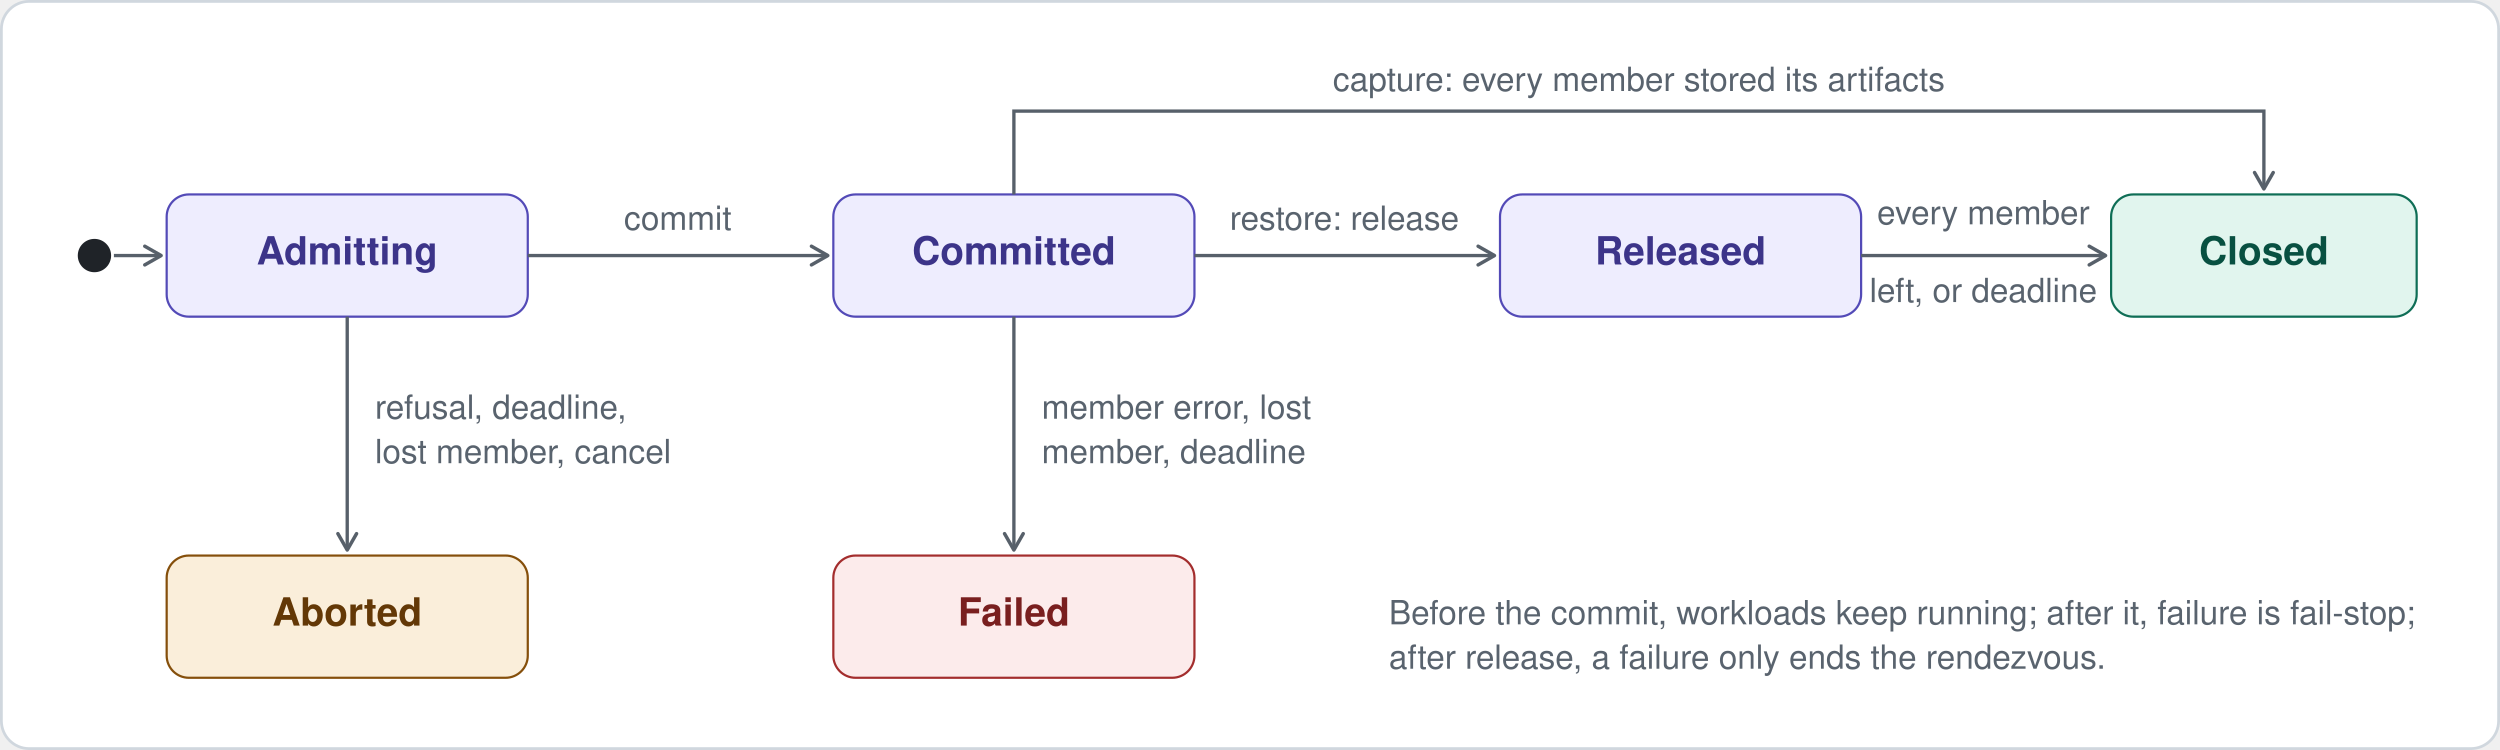
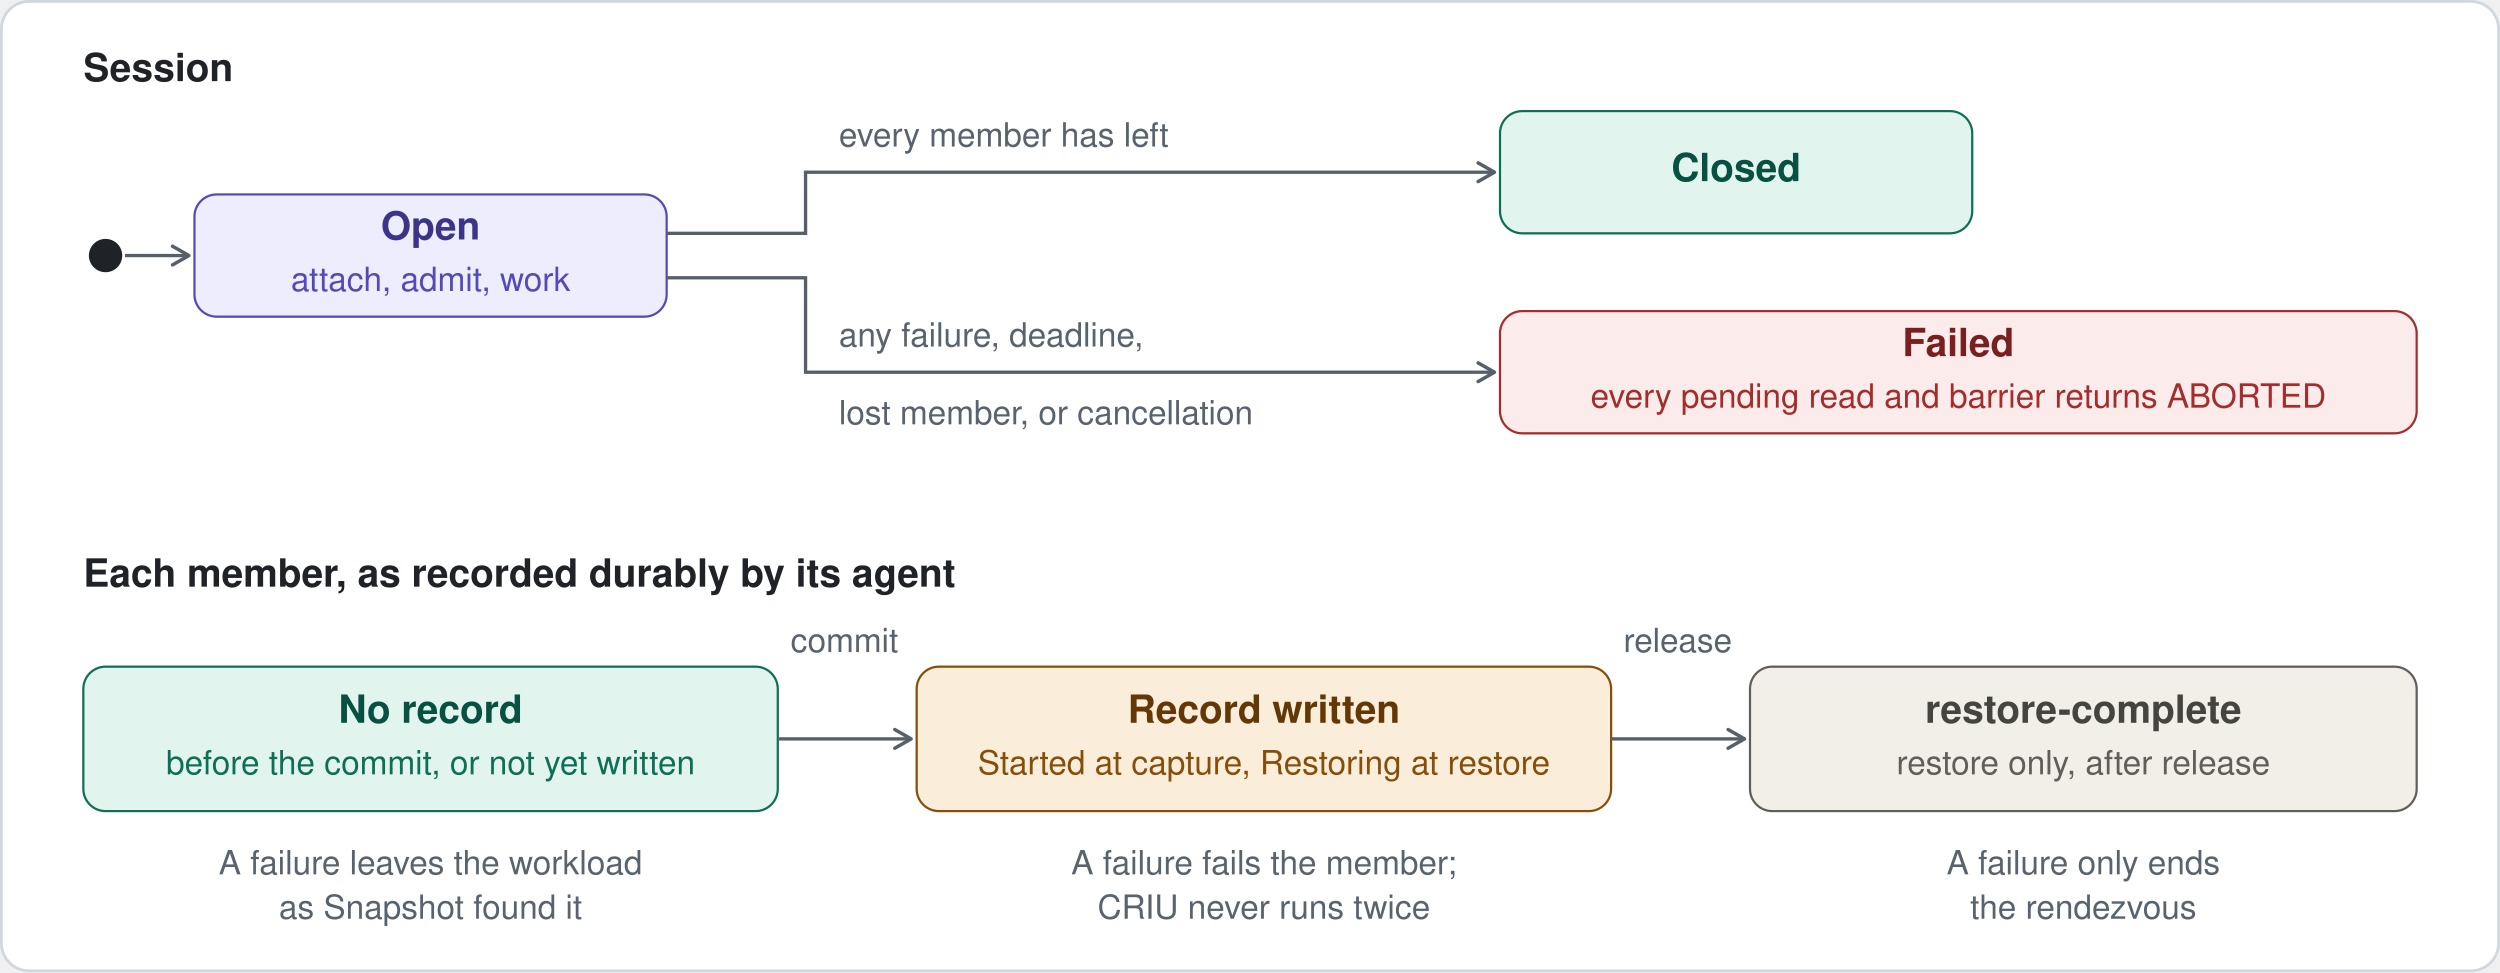
- <svg xmlns="http://www.w3.org/2000/svg" width="900" height="270" viewBox="0 0 900 270" role="img" aria-labelledby="title desc">
+ <svg xmlns="http://www.w3.org/2000/svg" width="900" height="350" viewBox="0 0 900 350" role="img" aria-labelledby="title desc">
  <style>
text{font-family:Helvetica,Arial,"Liberation Sans",sans-serif}
.bg{fill:#ffffff;stroke:#d0d7de}
.tx{fill:#1f2328}.tm{fill:#59636e}
.life{stroke:#c3c9d0}.arw{stroke:#57606a}.arwp{stroke:#7F77DD}
.ahp{stroke:#57606a;fill:none}.ahpp{stroke:#7F77DD;fill:none}
.frm{stroke:#9aa3ad;fill:none}.tag{fill:#f6f8fa;stroke:#9aa3ad}.tagt{fill:#424a53}
.note{fill:#f6f8fa;stroke:#c3c9d0}.notet{fill:#424a53}
.rnd{fill:#E1F5EE;fill-opacity:.55;stroke:#5DCAA5}.rndtag{fill:#E1F5EE;stroke:#1D9E75}.rndt{fill:#085041}
.cont{fill:none;stroke:#9aa3ad}.neutral{fill:#f6f8fa;stroke:#9aa3ad}
.k-p{fill:#EEEDFE;stroke:#534AB7}.k-p-t{fill:#3C3489}.k-p-s{fill:#534AB7}
.k-t{fill:#E1F5EE;stroke:#0F6E56}.k-t-t{fill:#085041}.k-t-s{fill:#0F6E56}
.k-g{fill:#F1EFE8;stroke:#5F5E5A}.k-g-t{fill:#444441}.k-g-s{fill:#5F5E5A}
.k-a{fill:#FAEEDA;stroke:#854F0B}.k-a-t{fill:#633806}.k-a-s{fill:#854F0B}
.k-r{fill:#FCEBEB;stroke:#A32D2D}.k-r-t{fill:#791F1F}.k-r-s{fill:#A32D2D}
.dot{fill:#1f2328}
@media (prefers-color-scheme: dark){
.bg{fill:#0d1117;stroke:#30363d}
.tx{fill:#e6edf3}.tm{fill:#9198a1}
.life{stroke:#3d444d}.arw{stroke:#9198a1}.ahp{stroke:#9198a1}
.frm{stroke:#57606a}.tag{fill:#151b23;stroke:#57606a}.tagt{fill:#d1d7e0}
.note{fill:#151b23;stroke:#3d444d}.notet{fill:#d1d7e0}
.rnd{fill:#085041;fill-opacity:.35;stroke:#1D9E75}.rndtag{fill:#085041;stroke:#5DCAA5}.rndt{fill:#E1F5EE}
.cont{stroke:#57606a}.neutral{fill:#151b23;stroke:#57606a}
.k-p{fill:#3C3489;stroke:#AFA9EC}.k-p-t{fill:#EEEDFE}.k-p-s{fill:#CECBF6}
.k-t{fill:#085041;stroke:#5DCAA5}.k-t-t{fill:#E1F5EE}.k-t-s{fill:#9FE1CB}
.k-g{fill:#444441;stroke:#B4B2A9}.k-g-t{fill:#F1EFE8}.k-g-s{fill:#D3D1C7}
.k-a{fill:#633806;stroke:#EF9F27}.k-a-t{fill:#FAEEDA}.k-a-s{fill:#FAC775}
.k-r{fill:#791F1F;stroke:#F09595}.k-r-t{fill:#FCEBEB}.k-r-s{fill:#F7C1C1}
.dot{fill:#e6edf3}
}
</style>
  <defs>
    <marker id="ah" viewBox="0 0 10 10" refX="8.5" refY="5" markerWidth="7" markerHeight="7" orient="auto-start-reverse">
      <path class="ahp" d="M1.5 1L8.5 5L1.5 9" stroke-width="1.5" stroke-linecap="round" stroke-linejoin="round" />
    </marker>
    <marker id="ahP" viewBox="0 0 10 10" refX="8.5" refY="5" markerWidth="7" markerHeight="7" orient="auto-start-reverse">
      <path class="ahpp" d="M1.5 1L8.5 5L1.5 9" stroke-width="1.5" stroke-linecap="round" stroke-linejoin="round" />
    </marker>
  </defs>
-   <rect class="bg" x="0.5" y="0.5" width="899" height="269" rx="10" />
-   <circle class="dot" cx="34" cy="92" r="6" />
-   <line class="arw" x1="41.0" y1="92.0" x2="58.0" y2="92.0" stroke-width="1.2" marker-end="url(#ah)" />
-   <rect class="k-p" x="60.0" y="70.0" width="130.0" height="44.0" rx="8" stroke-width="0.8" />
-   <text x="125.0" y="92.0" class="k-p-t" font-size="14" font-weight="700" text-anchor="middle" dominant-baseline="central">Admitting</text>
-   <rect class="k-p" x="300.0" y="70.0" width="130.0" height="44.0" rx="8" stroke-width="0.8" />
-   <text x="365.0" y="92.0" class="k-p-t" font-size="14" font-weight="700" text-anchor="middle" dominant-baseline="central">Committed</text>
-   <rect class="k-p" x="540.0" y="70.0" width="130.0" height="44.0" rx="8" stroke-width="0.8" />
-   <text x="605.0" y="92.0" class="k-p-t" font-size="14" font-weight="700" text-anchor="middle" dominant-baseline="central">Released</text>
-   <rect class="k-t" x="760.0" y="70.0" width="110.0" height="44.0" rx="8" stroke-width="0.8" />
-   <text x="815.0" y="92.0" class="k-t-t" font-size="14" font-weight="700" text-anchor="middle" dominant-baseline="central">Closed</text>
-   <rect class="k-a" x="60.0" y="200.0" width="130.0" height="44.0" rx="8" stroke-width="0.8" />
-   <text x="125.0" y="222.0" class="k-a-t" font-size="14" font-weight="700" text-anchor="middle" dominant-baseline="central">Aborted</text>
-   <rect class="k-r" x="300.0" y="200.0" width="130.0" height="44.0" rx="8" stroke-width="0.8" />
-   <text x="365.0" y="222.0" class="k-r-t" font-size="14" font-weight="700" text-anchor="middle" dominant-baseline="central">Failed</text>
-   <line class="arw" x1="190.0" y1="92.0" x2="298.0" y2="92.0" stroke-width="1.2" marker-end="url(#ah)" />
-   <text x="244.0" y="80.0" class="tm" font-size="12" font-weight="400" text-anchor="middle" dominant-baseline="central">commit</text>
-   <line class="arw" x1="430.0" y1="92.0" x2="538.0" y2="92.0" stroke-width="1.2" marker-end="url(#ah)" />
-   <text x="484.0" y="80.0" class="tm" font-size="12" font-weight="400" text-anchor="middle" dominant-baseline="central">restore: release</text>
-   <line class="arw" x1="670.0" y1="92.0" x2="758.0" y2="92.0" stroke-width="1.2" marker-end="url(#ah)" />
-   <text x="714.0" y="78.0" class="tm" font-size="12" font-weight="400" text-anchor="middle" dominant-baseline="central">every member</text>
-   <text x="714.0" y="106.0" class="tm" font-size="12" font-weight="400" text-anchor="middle" dominant-baseline="central">left, or deadline</text>
-   <path class="arw" d="M365 70 L365 40 L815 40 L815 68" fill="none" stroke-width="1.2" marker-end="url(#ah)" />
-   <text x="590.0" y="30.0" class="tm" font-size="12" font-weight="400" text-anchor="middle" dominant-baseline="central">capture: every member stored its artifacts</text>
-   <line class="arw" x1="125.0" y1="114.0" x2="125.0" y2="198.0" stroke-width="1.2" marker-end="url(#ah)" />
-   <text x="135.0" y="148.0" class="tm" font-size="12" font-weight="400" text-anchor="start" dominant-baseline="central">refusal, deadline,</text>
-   <text x="135.0" y="164.0" class="tm" font-size="12" font-weight="400" text-anchor="start" dominant-baseline="central">lost member, cancel</text>
-   <line class="arw" x1="365.0" y1="114.0" x2="365.0" y2="198.0" stroke-width="1.2" marker-end="url(#ah)" />
-   <text x="375.0" y="148.0" class="tm" font-size="12" font-weight="400" text-anchor="start" dominant-baseline="central">member error, lost</text>
-   <text x="375.0" y="164.0" class="tm" font-size="12" font-weight="400" text-anchor="start" dominant-baseline="central">member, deadline</text>
-   <text x="500.0" y="222.0" class="tm" font-size="12" font-weight="400" text-anchor="start" dominant-baseline="central">Before the commit, workloads keep running; after it, failure is fail-stop;</text>
-   <text x="500.0" y="238.0" class="tm" font-size="12" font-weight="400" text-anchor="start" dominant-baseline="central">after release, a failure only ends the rendezvous.</text>
+   <rect class="bg" x="0.5" y="0.5" width="899" height="349" rx="10" />
+   <text x="30.0" y="26.0" class="tx" font-size="14" font-weight="700" text-anchor="start" dominant-baseline="central">Session</text>
+   <circle class="dot" cx="38" cy="92" r="6" />
+   <line class="arw" x1="45.0" y1="92.0" x2="68.0" y2="92.0" stroke-width="1.2" marker-end="url(#ah)" />
+   <rect class="k-p" x="70.0" y="70.0" width="170.0" height="44.0" rx="8" stroke-width="0.8" />
+   <text x="155.0" y="83.0" class="k-p-t" font-size="14" font-weight="700" text-anchor="middle" dominant-baseline="central">Open</text>
+   <text x="155.0" y="102.0" class="k-p-s" font-size="12" font-weight="400" text-anchor="middle" dominant-baseline="central">attach, admit, work</text>
+   <rect class="k-t" x="540.0" y="40.0" width="170.0" height="44.0" rx="8" stroke-width="0.8" />
+   <text x="625.0" y="62.0" class="k-t-t" font-size="14" font-weight="700" text-anchor="middle" dominant-baseline="central">Closed</text>
+   <rect class="k-r" x="540.0" y="112.0" width="330.0" height="44.0" rx="8" stroke-width="0.8" />
+   <text x="705.0" y="125.0" class="k-r-t" font-size="14" font-weight="700" text-anchor="middle" dominant-baseline="central">Failed</text>
+   <text x="705.0" y="144.0" class="k-r-s" font-size="12" font-weight="400" text-anchor="middle" dominant-baseline="central">every pending read and barrier returns ABORTED</text>
+   <path class="arw" d="M240 84 L290 84 L290 62 L538 62" fill="none" stroke-width="1.2" marker-end="url(#ah)" />
+   <text x="302.0" y="50.0" class="tm" font-size="12" font-weight="400" text-anchor="start" dominant-baseline="central">every member has left</text>
+   <path class="arw" d="M240 100 L290 100 L290 134 L538 134" fill="none" stroke-width="1.2" marker-end="url(#ah)" />
+   <text x="302.0" y="122.0" class="tm" font-size="12" font-weight="400" text-anchor="start" dominant-baseline="central">any failure, deadline,</text>
+   <text x="302.0" y="150.0" class="tm" font-size="12" font-weight="400" text-anchor="start" dominant-baseline="central">lost member, or cancellation</text>
+   <text x="30.0" y="208.0" class="tx" font-size="14" font-weight="700" text-anchor="start" dominant-baseline="central">Each member, as recorded durably by its agent</text>
+   <rect class="k-t" x="30.0" y="240.0" width="250.0" height="52.0" rx="8" stroke-width="0.8" />
+   <text x="155.0" y="257.0" class="k-t-t" font-size="14" font-weight="700" text-anchor="middle" dominant-baseline="central">No record</text>
+   <text x="155.0" y="276.0" class="k-t-s" font-size="12" font-weight="400" text-anchor="middle" dominant-baseline="central">before the commit, or not yet written</text>
+   <rect class="k-a" x="330.0" y="240.0" width="250.0" height="52.0" rx="8" stroke-width="0.8" />
+   <text x="455.0" y="257.0" class="k-a-t" font-size="14" font-weight="700" text-anchor="middle" dominant-baseline="central">Record written</text>
+   <text x="455.0" y="276.0" class="k-a-s" font-size="12" font-weight="400" text-anchor="middle" dominant-baseline="central">Started at capture, Restoring at restore</text>
+   <rect class="k-g" x="630.0" y="240.0" width="240.0" height="52.0" rx="8" stroke-width="0.8" />
+   <text x="750.0" y="257.0" class="k-g-t" font-size="14" font-weight="700" text-anchor="middle" dominant-baseline="central">restore-complete</text>
+   <text x="750.0" y="276.0" class="k-g-s" font-size="12" font-weight="400" text-anchor="middle" dominant-baseline="central">restore only, after release</text>
+   <line class="arw" x1="280.0" y1="266.0" x2="328.0" y2="266.0" stroke-width="1.2" marker-end="url(#ah)" />
+   <text x="304.0" y="232.0" class="tm" font-size="12" font-weight="400" text-anchor="middle" dominant-baseline="central">commit</text>
+   <line class="arw" x1="580.0" y1="266.0" x2="628.0" y2="266.0" stroke-width="1.2" marker-end="url(#ah)" />
+   <text x="604.0" y="232.0" class="tm" font-size="12" font-weight="400" text-anchor="middle" dominant-baseline="central">release</text>
+   <text x="155.0" y="312.0" class="tm" font-size="12" font-weight="400" text-anchor="middle" dominant-baseline="central">A failure leaves the workload</text>
+   <text x="155.0" y="328.0" class="tm" font-size="12" font-weight="400" text-anchor="middle" dominant-baseline="central">as Snapshot found it</text>
+   <text x="455.0" y="312.0" class="tm" font-size="12" font-weight="400" text-anchor="middle" dominant-baseline="central">A failure fails the member;</text>
+   <text x="455.0" y="328.0" class="tm" font-size="12" font-weight="400" text-anchor="middle" dominant-baseline="central">CRIU never runs twice</text>
+   <text x="750.0" y="312.0" class="tm" font-size="12" font-weight="400" text-anchor="middle" dominant-baseline="central">A failure only ends</text>
+   <text x="750.0" y="328.0" class="tm" font-size="12" font-weight="400" text-anchor="middle" dominant-baseline="central">the rendezvous</text>
</svg>
